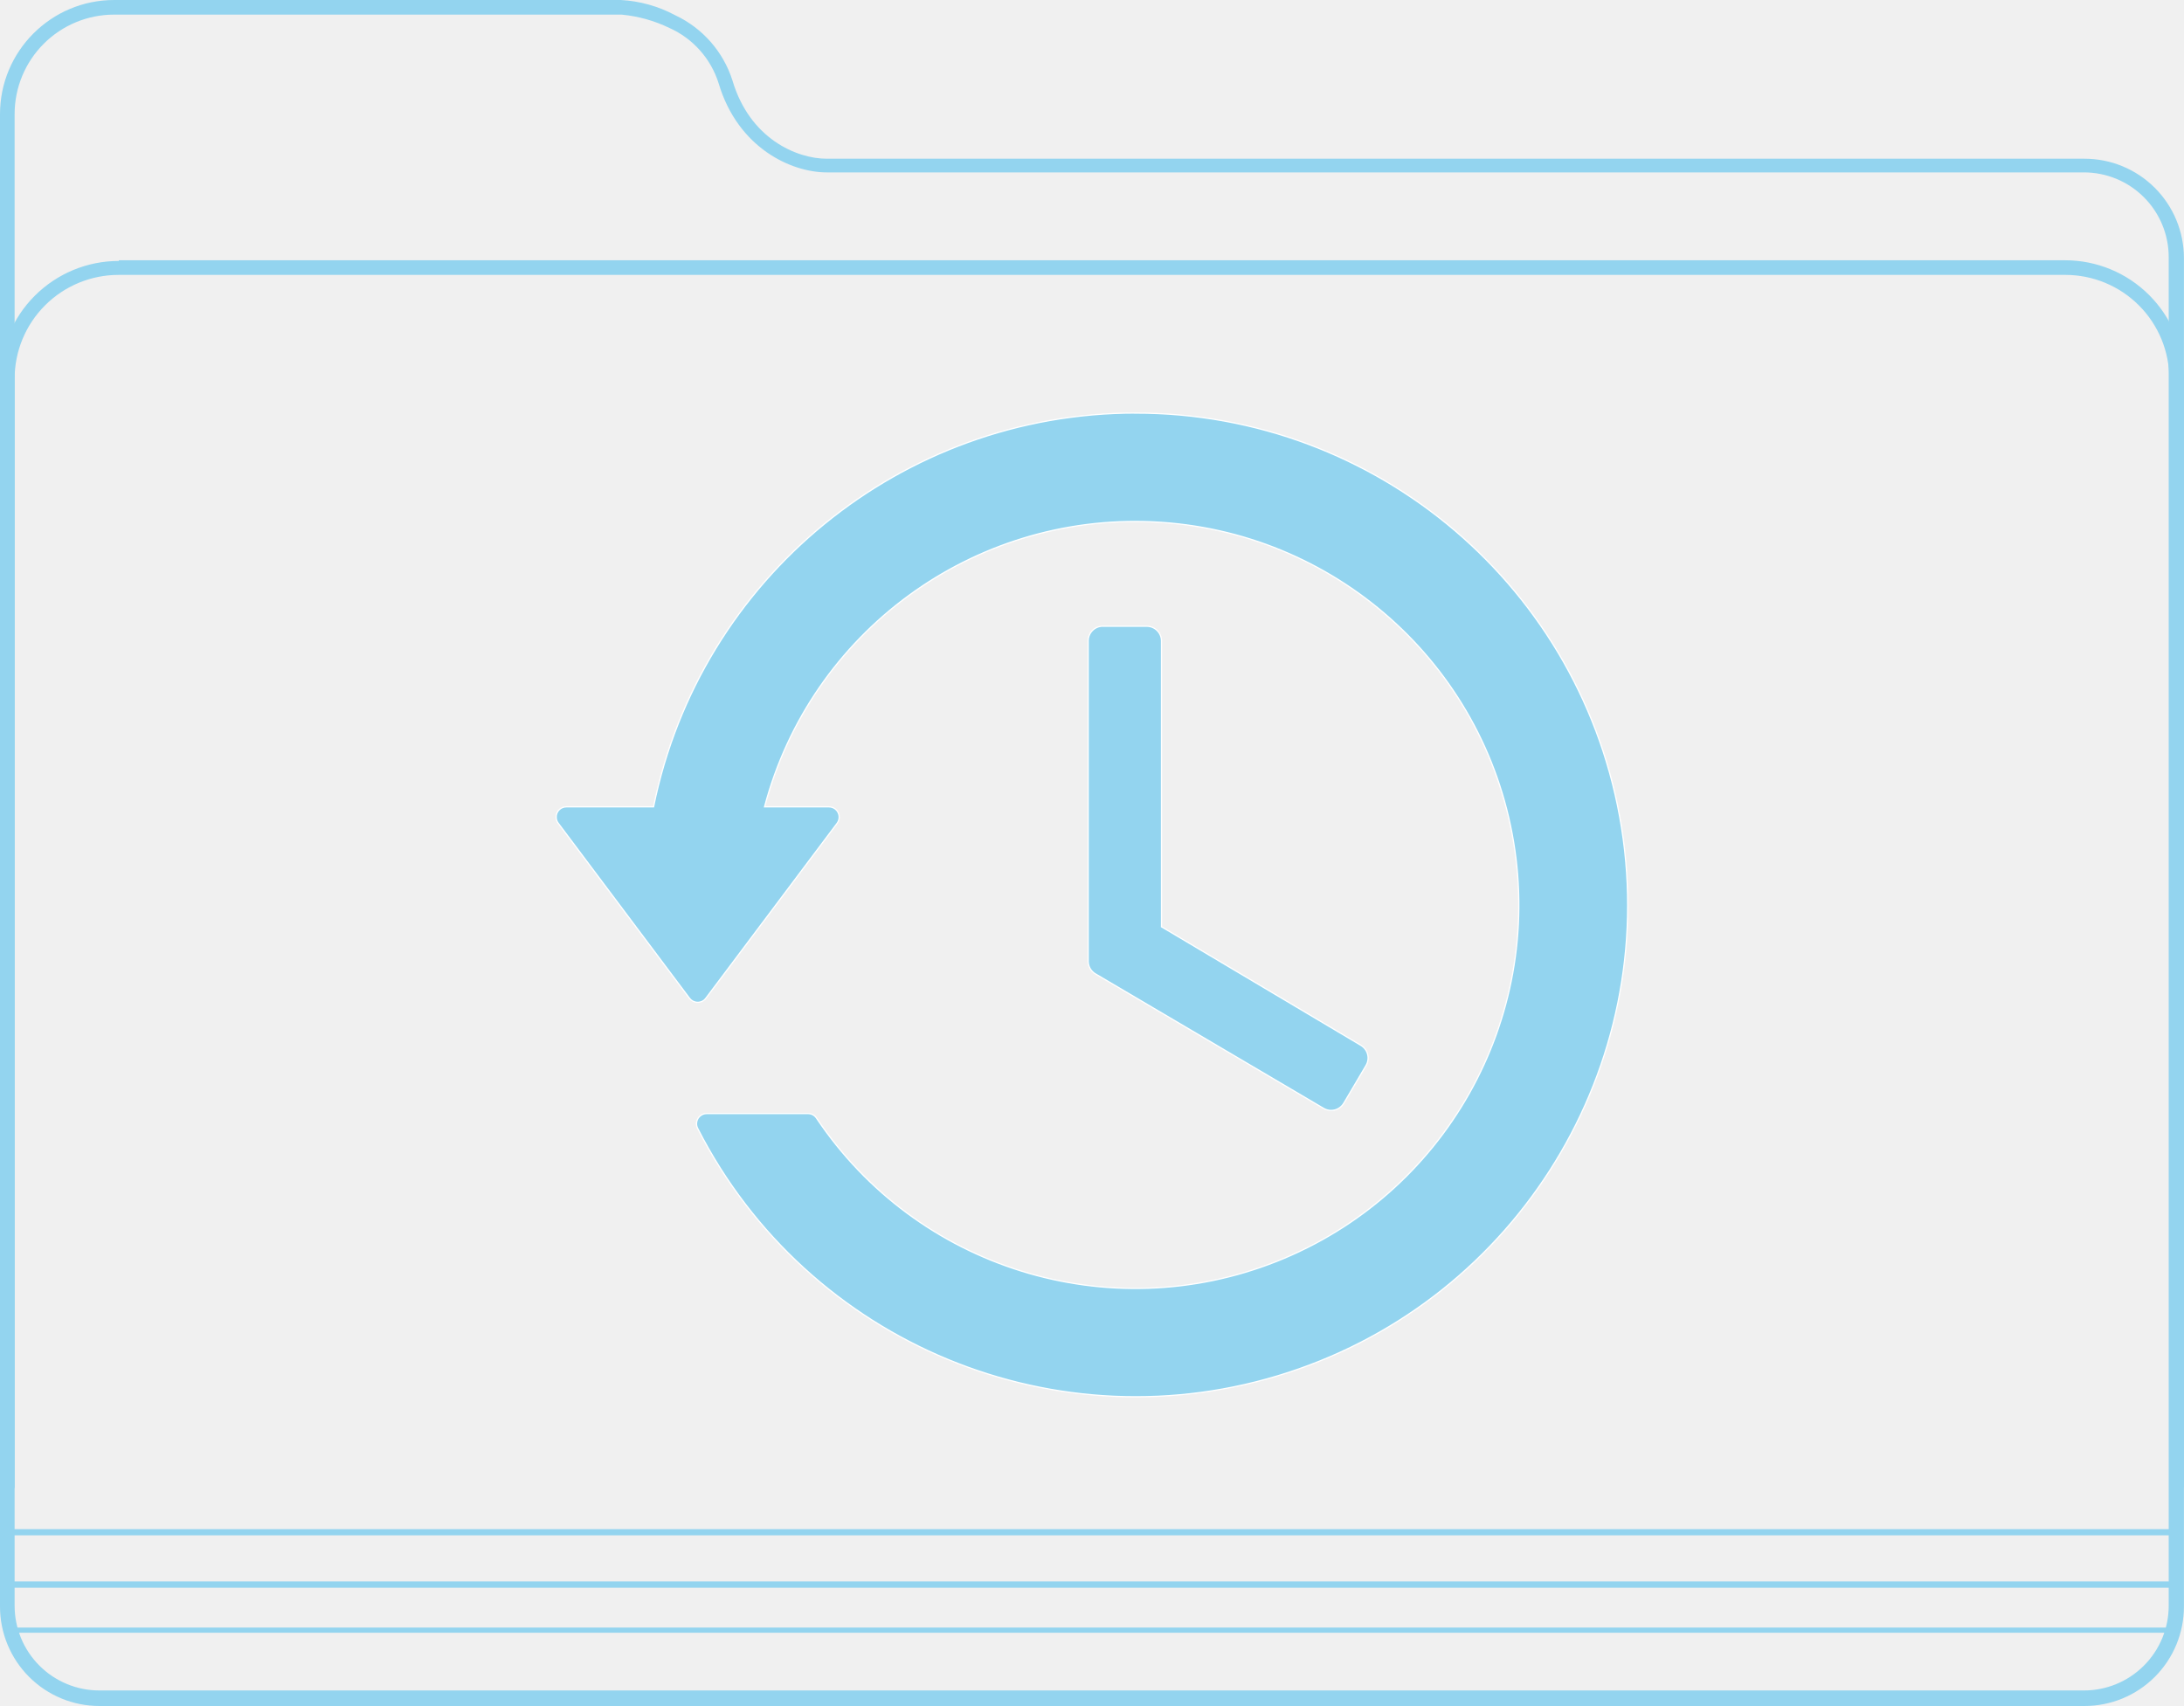
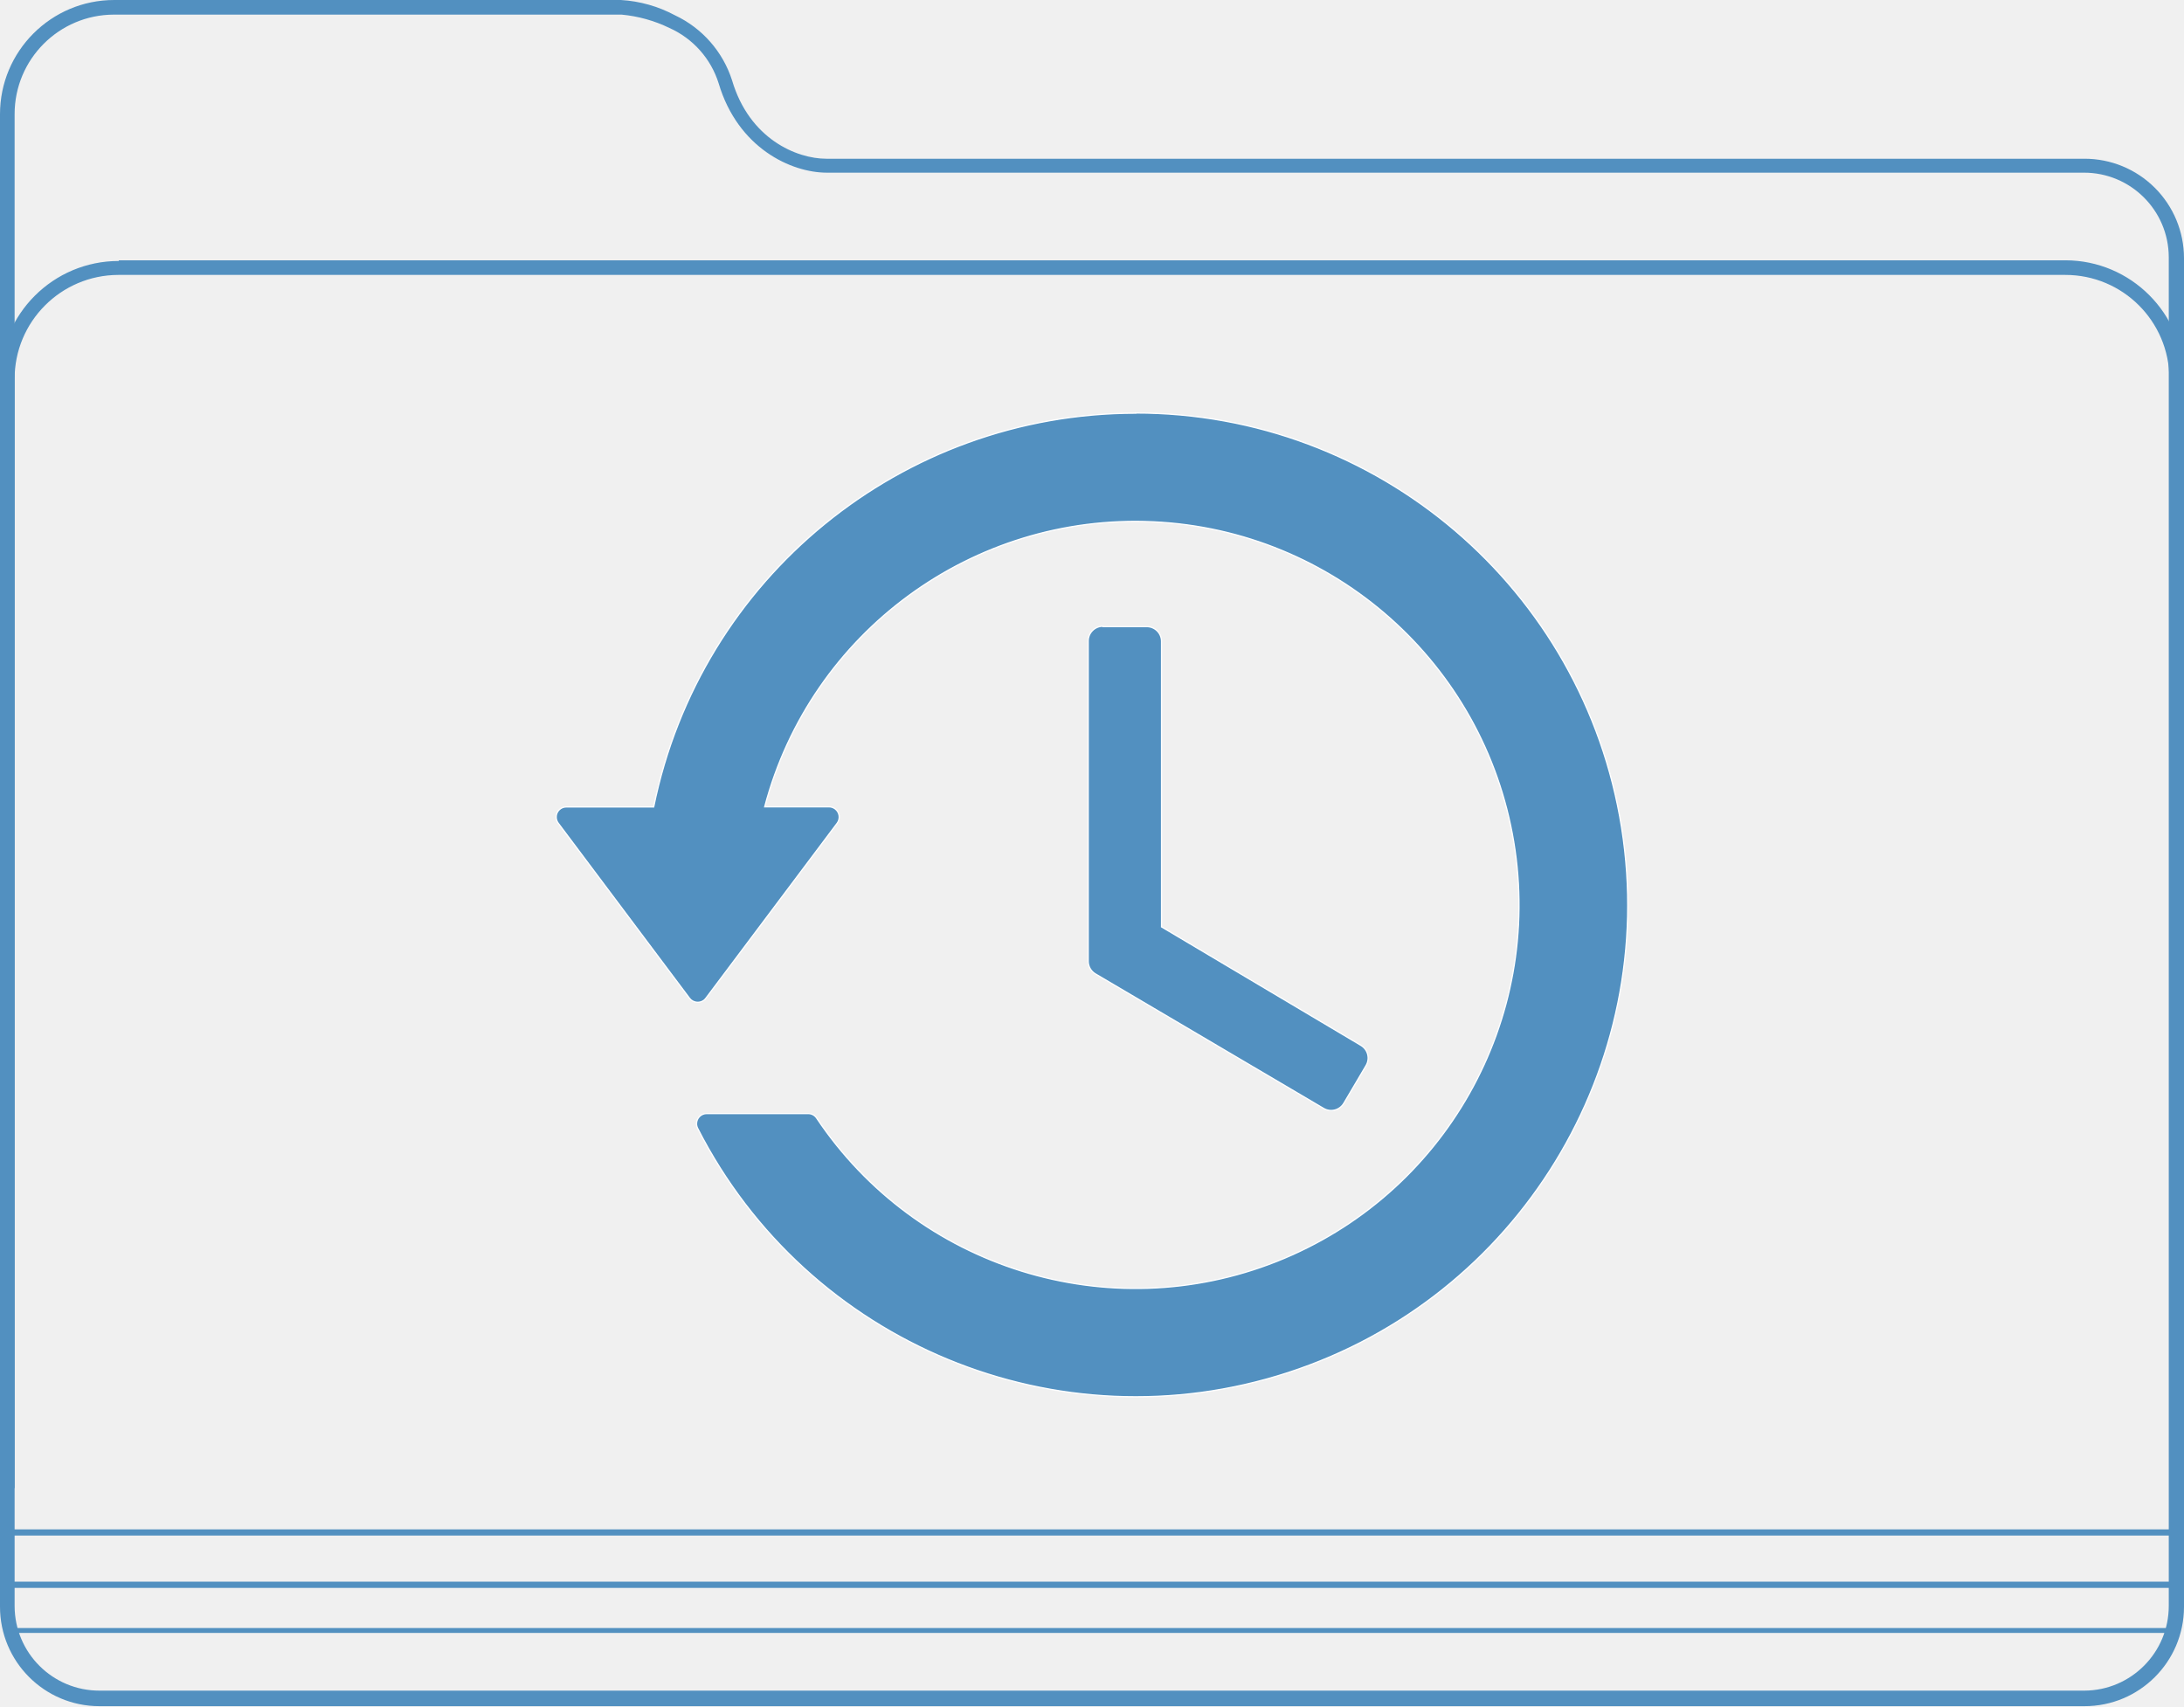
- <svg xmlns="http://www.w3.org/2000/svg" id="svg9136" viewBox="0 0 354.16 276.63">
+ <svg xmlns="http://www.w3.org/2000/svg" id="svg9136" viewBox="0 0 354.15 276.67">
  <g id="layer1">
    <g id="g4558">
-       <path id="path7905" d="M140.92,37.15A18.52,18.52,0,0,0,122.4,55.67v242a16.12,16.12,0,0,0,16.15,16.15H460.4a16.12,16.12,0,0,0,16.15-16.15V79A16.12,16.12,0,0,0,460.4,62.89H256.46c-4.85,0-12.49-3.23-15.29-12.71a17.57,17.57,0,0,0-9.26-10.55,21.12,21.12,0,0,0-8.83-2.48H140.92Zm0,2.37h82.27a22.64,22.64,0,0,1,7.75,2.16,14.63,14.63,0,0,1,8,9c3.12,10.45,11.73,14.43,17.55,14.43H460.29a13.74,13.74,0,0,1,13.79,13.78V297.52a13.74,13.74,0,0,1-13.79,13.78H138.55a13.74,13.74,0,0,1-13.78-13.78V55.67a16.13,16.13,0,0,1,16.15-16.15Z" transform="translate(-122.4 -37.15)" style="fill:#93d4ef" />
-       <path id="path7907" d="M141.67,79.47A19.26,19.26,0,0,0,122.4,98.75V278.46h2.37V98.64a16.86,16.86,0,0,1,16.9-16.91H457.28a16.86,16.86,0,0,1,16.9,16.91V278.35h2.37V98.64a19.26,19.26,0,0,0-19.27-19.28H141.67Z" transform="translate(-122.4 -37.15)" style="fill:#93d4ef" />
-       <path id="rect7909" d="M123.15,285.14v9.37H475.8v-9.37Zm.86,1H474.83v7.53H124Z" transform="translate(-122.4 -37.15)" style="fill:#93d4ef" />
+       <path id="path7905" d="M18.52,0A18.52,18.52,0,0,0,0,18.52v242a16.12,16.12,0,0,0,16.09,16.15H338a16.12,16.12,0,0,0,16.15-16.09V41.85A16.12,16.12,0,0,0,338,25.74h-204c-4.85,0-12.49-3.23-15.29-12.71a17.58,17.58,0,0,0-9.26-10.55A21.19,21.19,0,0,0,100.68,0Zm0,2.37h82.27a22.52,22.52,0,0,1,7.75,2.16,14.63,14.63,0,0,1,8,9C119.66,24,128.27,28,134.09,28h203.8a13.74,13.74,0,0,1,13.79,13.69V260.37A13.74,13.74,0,0,1,338,274.15H16.15a13.74,13.74,0,0,1-13.78-13.7V18.52A16.13,16.13,0,0,1,18.48,2.37Z" transform="translate(0)" style="fill:#5290c0" />
+       <path id="path7907" d="M19.27,42.32A19.26,19.26,0,0,0,0,61.57V241.31H2.37V61.49A16.86,16.86,0,0,1,19.18,44.58h315.7a16.86,16.86,0,0,1,16.9,16.82V241.2h2.37V61.49a19.26,19.26,0,0,0-19.24-19.28H19.27Z" transform="translate(0)" style="fill:#5290c0" />
+       <path id="rect7909" d="M.75,248v9.37H353.4V248Zm.86,1H352.43v7.53H1.6Z" transform="translate(0)" style="fill:#5290c0" />
      <g id="g4927">
        <g id="g4925">
-           <path id="path4921" d="M306.54,104.13A79.79,79.79,0,0,0,228.38,168H214.24a1.64,1.64,0,0,0-1.65,1.65,1.62,1.62,0,0,0,.33,1l21.29,28.39a1.67,1.67,0,0,0,2.32.34,2.13,2.13,0,0,0,.33-.34l21.3-28.39a1.67,1.67,0,0,0-.34-2.32,1.65,1.65,0,0,0-1-.33H246.38a62.19,62.19,0,1,1,8.42,50.47,1.65,1.65,0,0,0-1.37-.73H237a1.65,1.65,0,0,0-1.65,1.65,1.63,1.63,0,0,0,.18.75,79.76,79.76,0,1,0,71-116Z" transform="translate(-122.4 -37.15)" style="fill:#93d4ef;stroke:#fff;stroke-miterlimit:10;stroke-width:0.198px" />
-           <path id="polygon4923" d="M301.24,138.7a2.38,2.38,0,0,0-2.38,2.39v52a2.38,2.38,0,0,0,1.18,2l37,21.81a2.39,2.39,0,0,0,3.27-.84l3.61-6.12a2.38,2.38,0,0,0-.83-3.26l-32.34-19.23V141.1a2.39,2.39,0,0,0-2.39-2.39h-7.11Z" transform="translate(-122.4 -37.15)" style="fill:#93d4ef;stroke:#fff;stroke-miterlimit:10;stroke-width:0.198px" />
+           <path id="path4921" d="M184.14,67A79.79,79.79,0,0,0,106,130.85H91.84a1.63,1.63,0,0,0-1.65,1.63v0a1.64,1.64,0,0,0,.33,1l21.29,28.39a1.67,1.67,0,0,0,2.32.34,2.13,2.13,0,0,0,.33-.34l21.3-28.39a1.67,1.67,0,0,0-.34-2.32,1.64,1.64,0,0,0-1-.33H124a62.19,62.19,0,1,1,8.42,50.47,1.65,1.65,0,0,0-1.37-.73H114.6a1.65,1.65,0,0,0-1.65,1.65,1.63,1.63,0,0,0,.18.75,79.76,79.76,0,1,0,71-116Z" transform="translate(0)" style="fill:#5290c0;stroke:#fff;stroke-miterlimit:10;stroke-width:0.198px" />
+           <path id="polygon4923" d="M178.84,101.55a2.39,2.39,0,0,0-2.38,2.38h0v52a2.39,2.39,0,0,0,1.18,2l37,21.81a2.39,2.39,0,0,0,3.27-.84l3.61-6.12a2.38,2.38,0,0,0-.83-3.26L188.35,150.3V104a2.39,2.39,0,0,0-2.39-2.39h-7.12Z" transform="translate(0)" style="fill:#5290c0;stroke:#fff;stroke-miterlimit:10;stroke-width:0.198px" />
        </g>
      </g>
-       <path id="rect5420" d="M123.15,293.64v8.3H475.8v-8.3Zm.86,1H474.83v6.46H124Z" transform="translate(-122.4 -37.15)" style="fill:#93d4ef" />
+       <path id="rect5420" d="M.75,256.49v8.3H353.4v-8.3Zm.86,1H352.43V264H1.6Z" transform="translate(0)" style="fill:#5290c0" />
    </g>
  </g>
</svg>
